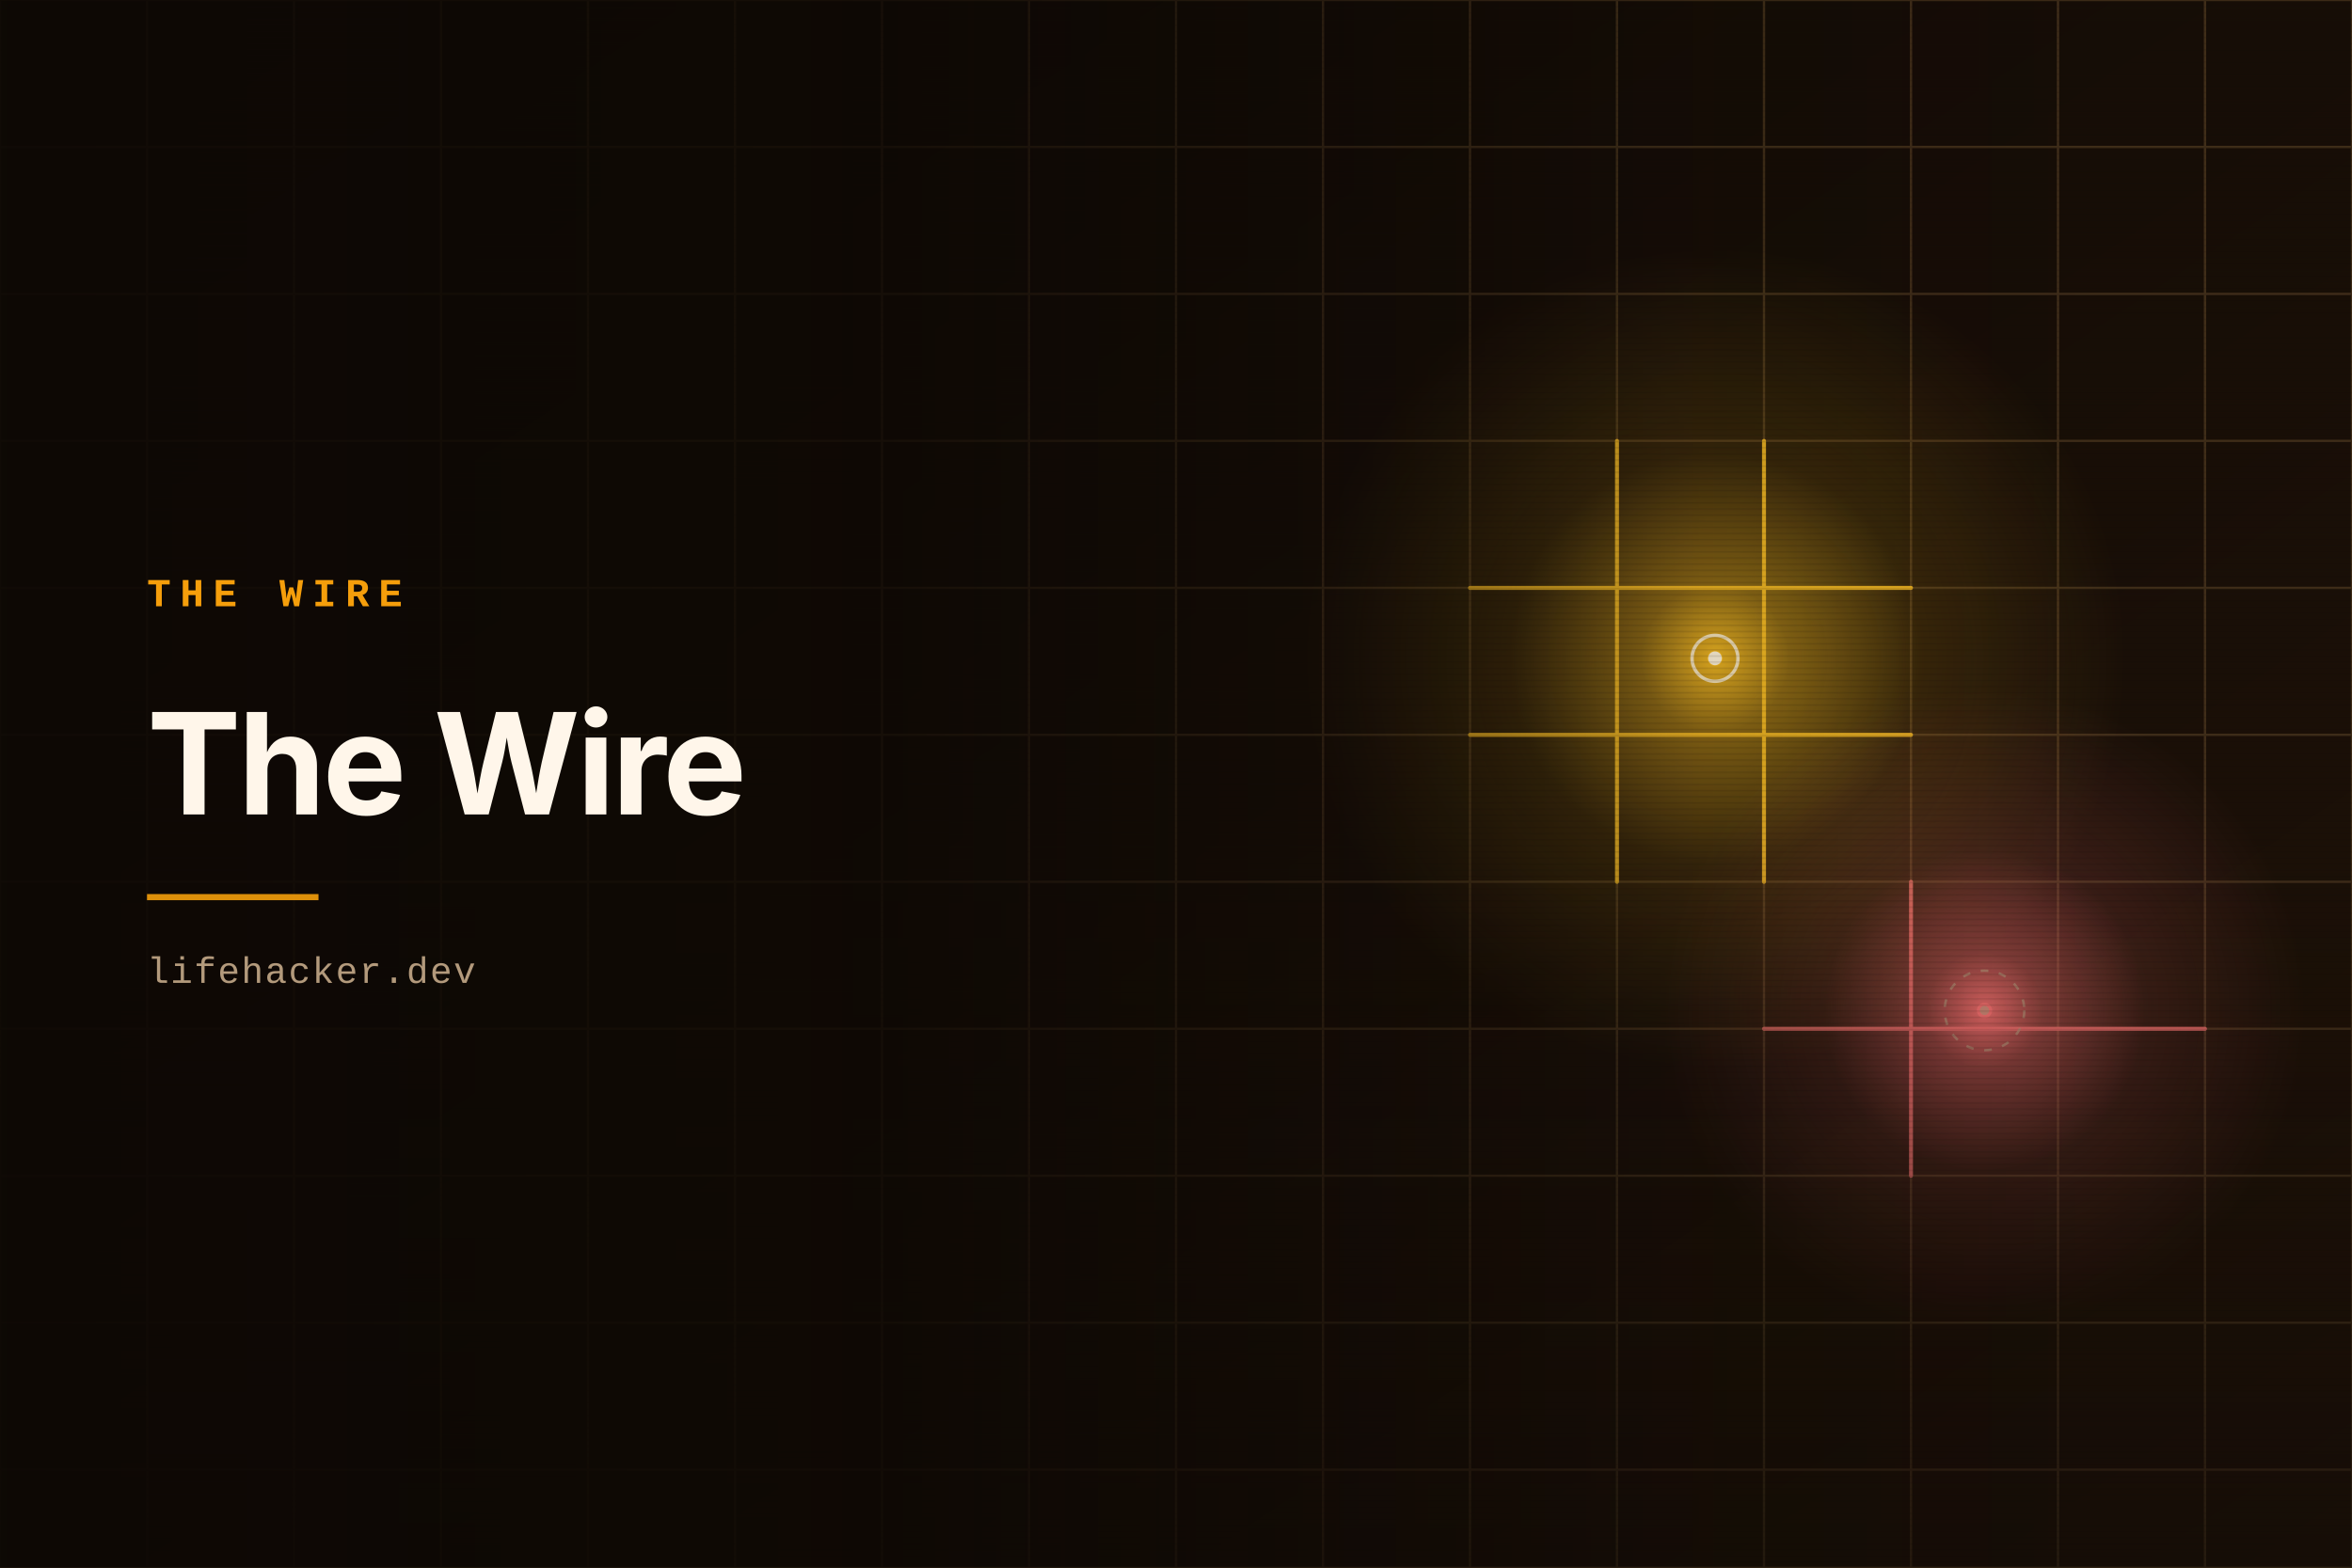
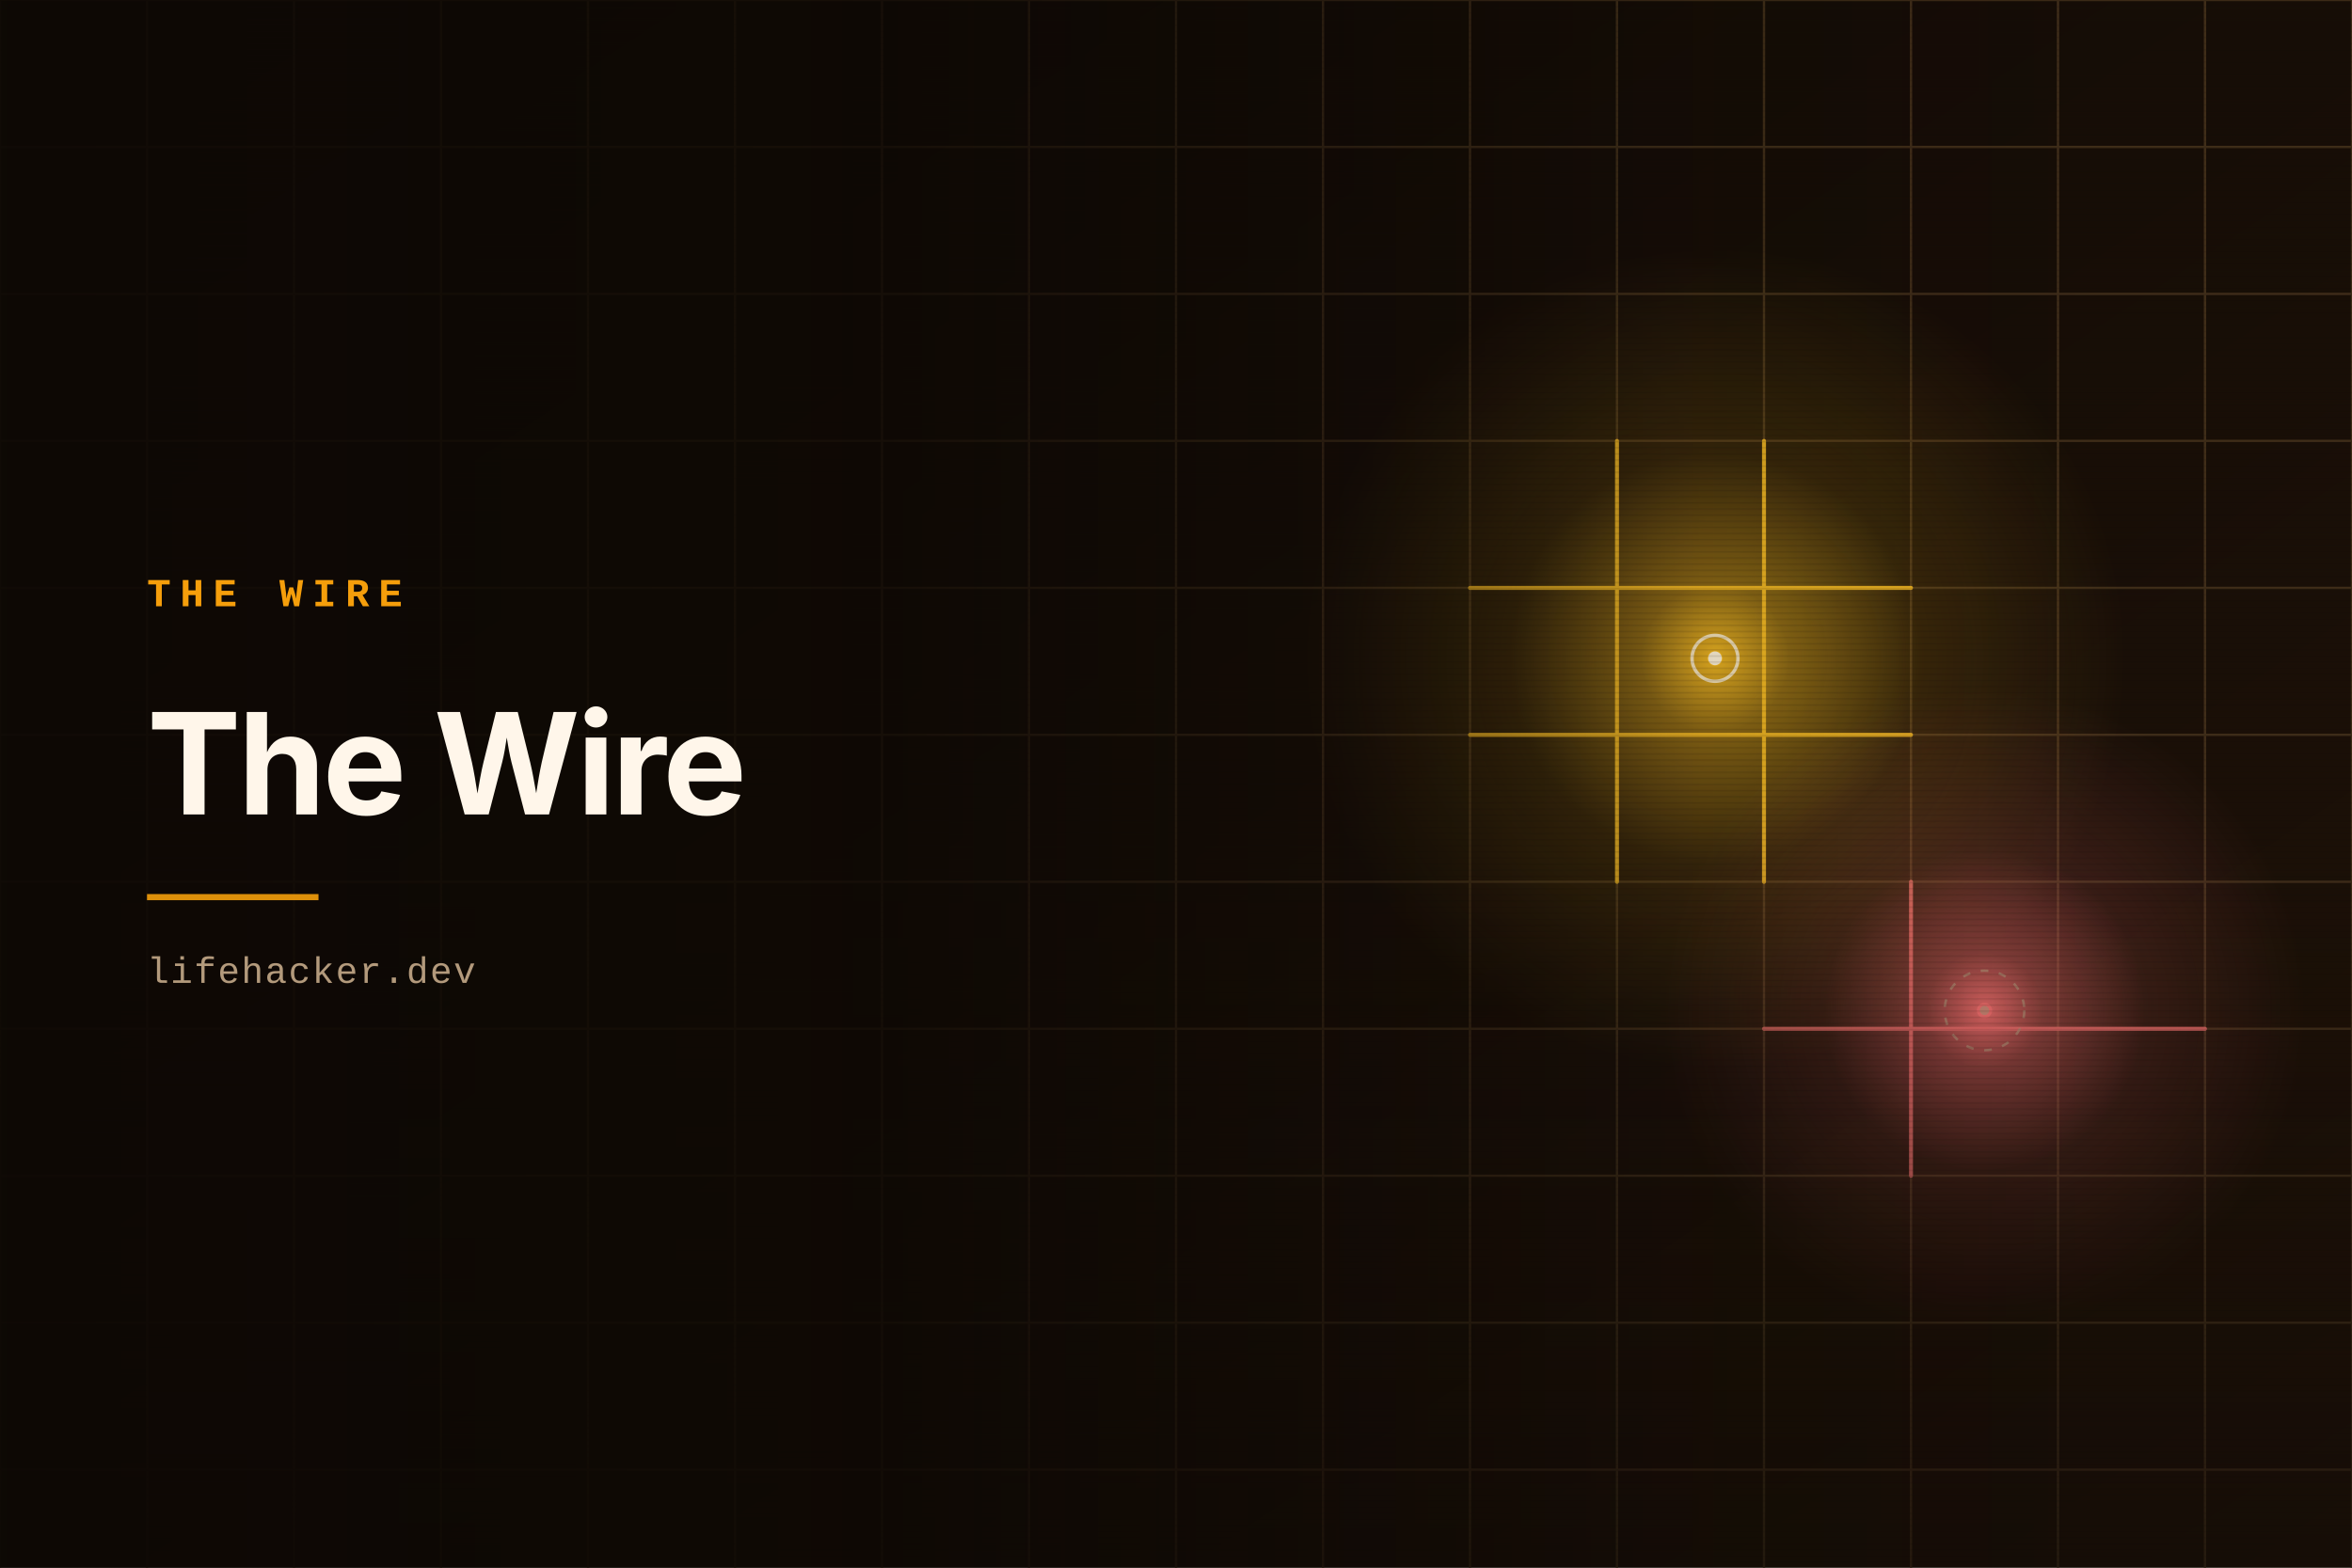
<svg xmlns="http://www.w3.org/2000/svg" viewBox="0 0 1536 1024" width="1536" height="1024" role="img" aria-labelledby="t d" data-generator="trace-bloom-section/1" data-section="wire">
  <style>
@keyframes tb-breathe{0%,100%{opacity:.68}50%{opacity:1}}
.bloom{animation:tb-breathe 7s ease-in-out infinite}
@media (prefers-reduced-motion:reduce){.bloom{animation:none!important;opacity:1!important}}
</style>
  <defs>
    <linearGradient id="bg" x1="0" y1="0" x2="1" y2="1">
      <stop offset="0" stop-color="#0d0804" />
      <stop offset="1" stop-color="#1f1208" />
    </linearGradient>
    <linearGradient id="scrim" x1="0" y1="0" x2="1" y2="0">
      <stop offset="0" stop-color="#0d0804" stop-opacity="0.94" />
      <stop offset="0.38" stop-color="#0d0804" stop-opacity="0.8" />
      <stop offset="0.72" stop-color="#0d0804" stop-opacity="0.12" />
      <stop offset="0.9" stop-color="#0d0804" stop-opacity="0" />
    </linearGradient>
    <linearGradient id="floor" x1="0" y1="1" x2="0" y2="0">
      <stop offset="0" stop-color="#0d0804" stop-opacity="0.5" />
      <stop offset="0.46" stop-color="#0d0804" stop-opacity="0" />
    </linearGradient>
    <radialGradient id="bc">
      <stop offset="0" stop-color="#fbbf24" stop-opacity="0.95" />
      <stop offset="0.18" stop-color="#fbbf24" stop-opacity="0.5" />
      <stop offset="0.5" stop-color="#fbbf24" stop-opacity="0.14" />
      <stop offset="1" stop-color="#fbbf24" stop-opacity="0" />
    </radialGradient>
    <radialGradient id="bw">
      <stop offset="0" stop-color="#f87171" stop-opacity="0.95" />
      <stop offset="0.18" stop-color="#f87171" stop-opacity="0.5" />
      <stop offset="0.5" stop-color="#f87171" stop-opacity="0.14" />
      <stop offset="1" stop-color="#f87171" stop-opacity="0" />
    </radialGradient>
    <pattern id="scan" width="4" height="4" patternUnits="userSpaceOnUse">
      <rect width="4" height="1" fill="#0d0804" opacity="0.22" />
    </pattern>
  </defs>
  <rect width="1536" height="1024" fill="url(#bg)" />
-   <path d="M0 0L0 1024M96 0L96 1024M192 0L192 1024M288 0L288 1024M384 0L384 1024M480 0L480 1024M576 0L576 1024M672 0L672 1024M768 0L768 1024M864 0L864 1024M960 0L960 1024M1056 0L1056 1024M1152 0L1152 1024M1248 0L1248 1024M1344 0L1344 1024M1440 0L1440 1024M1536 0L1536 1024M0 0L1536 0M0 96L1536 96M0 192L1536 192M0 288L1536 288M0 384L1536 384M0 480L1536 480M0 576L1536 576M0 672L1536 672M0 768L1536 768M0 864L1536 864M0 960L1536 960M0 1024L1536 1024" stroke="#43301b" stroke-width="1.5" fill="none" stroke-opacity="0.95" />
+   <path d="M0 0L0 1024M96 0L96 1024M192 0L192 1024M288 0L288 1024M384 0L384 1024M480 0L480 1024M576 0L576 1024M672 0L672 1024M768 0L768 1024M864 0L864 1024M960 0L960 1024M1056 0L1056 1024M1152 0L1152 1024M1248 0L1248 1024M1344 0L1344 1024M1440 0L1440 1024M1536 0L1536 1024M0 0L1536 0M0 96L1536 96M0 192L1536 192M0 288L1536 288M0 384L1536 384M0 480L1536 480M0 576L1536 576M0 672L1536 672M0 768L1536 768M0 864L1536 864M0 960L1536 960" stroke="#43301b" stroke-width="1.5" fill="none" stroke-opacity="0.95" />
  <path d="M1056 288L1056 576M1152 288L1152 576M960 384L1248 384M960 480L1248 480" stroke="#fbbf24" stroke-width="2.6" stroke-opacity="0.85" fill="none" stroke-linecap="round" />
  <path d="M1248 576L1248 768M1152 672L1440 672" stroke="#f87171" stroke-width="2.6" stroke-opacity="0.75" fill="none" stroke-linecap="round" />
  <circle class="bloom" cx="1120" cy="430" r="270" fill="url(#bc)" />
  <circle class="bloom" cx="1296" cy="660" r="210" fill="url(#bw)" />
  <circle cx="1120" cy="430" r="5" fill="#fbbf24" fill-opacity="0.9" />
  <circle cx="1296" cy="660" r="5" fill="#f87171" fill-opacity="0.9" />
  <g>
    <circle cx="1120" cy="430" r="15" fill="none" stroke="#fff6ea" stroke-width="2.2" stroke-opacity="0.75" />
    <circle cx="1120" cy="430" r="4.5" fill="#fff6ea" fill-opacity="0.9" />
  </g>
  <g opacity="0.6">
    <circle cx="1296" cy="660" r="26" fill="none" stroke="#b39a7c" stroke-width="1.6" stroke-dasharray="5 7" />
    <circle cx="1296" cy="660" r="3" fill="#b39a7c" />
  </g>
  <rect width="1536" height="1024" fill="url(#scan)" opacity="0.5" />
  <rect width="1536" height="1024" fill="url(#floor)" />
  <rect width="1536" height="1024" fill="url(#scrim)" />
  <g class="type">
    <text x="96" y="396" font-family="ui-monospace, 'SF Mono', SFMono-Regular, Menlo, Consolas, 'Liberation Mono', monospace" font-size="26" font-weight="600" letter-spacing="6" fill="#f59e0b">THE WIRE</text>
    <text x="96" y="532" font-family="Inter, 'Helvetica Neue', Helvetica, Arial, sans-serif" font-size="92" font-weight="700" letter-spacing="-2" fill="#fff6ea">The Wire</text>
    <rect x="96" y="584" width="112" height="4" fill="#f59e0b" opacity="0.9" />
    <text x="96" y="642" font-family="ui-monospace, 'SF Mono', SFMono-Regular, Menlo, Consolas, 'Liberation Mono', monospace" font-size="24" font-weight="500" letter-spacing="1" fill="#b39a7c">lifehacker.dev</text>
  </g>
</svg>
